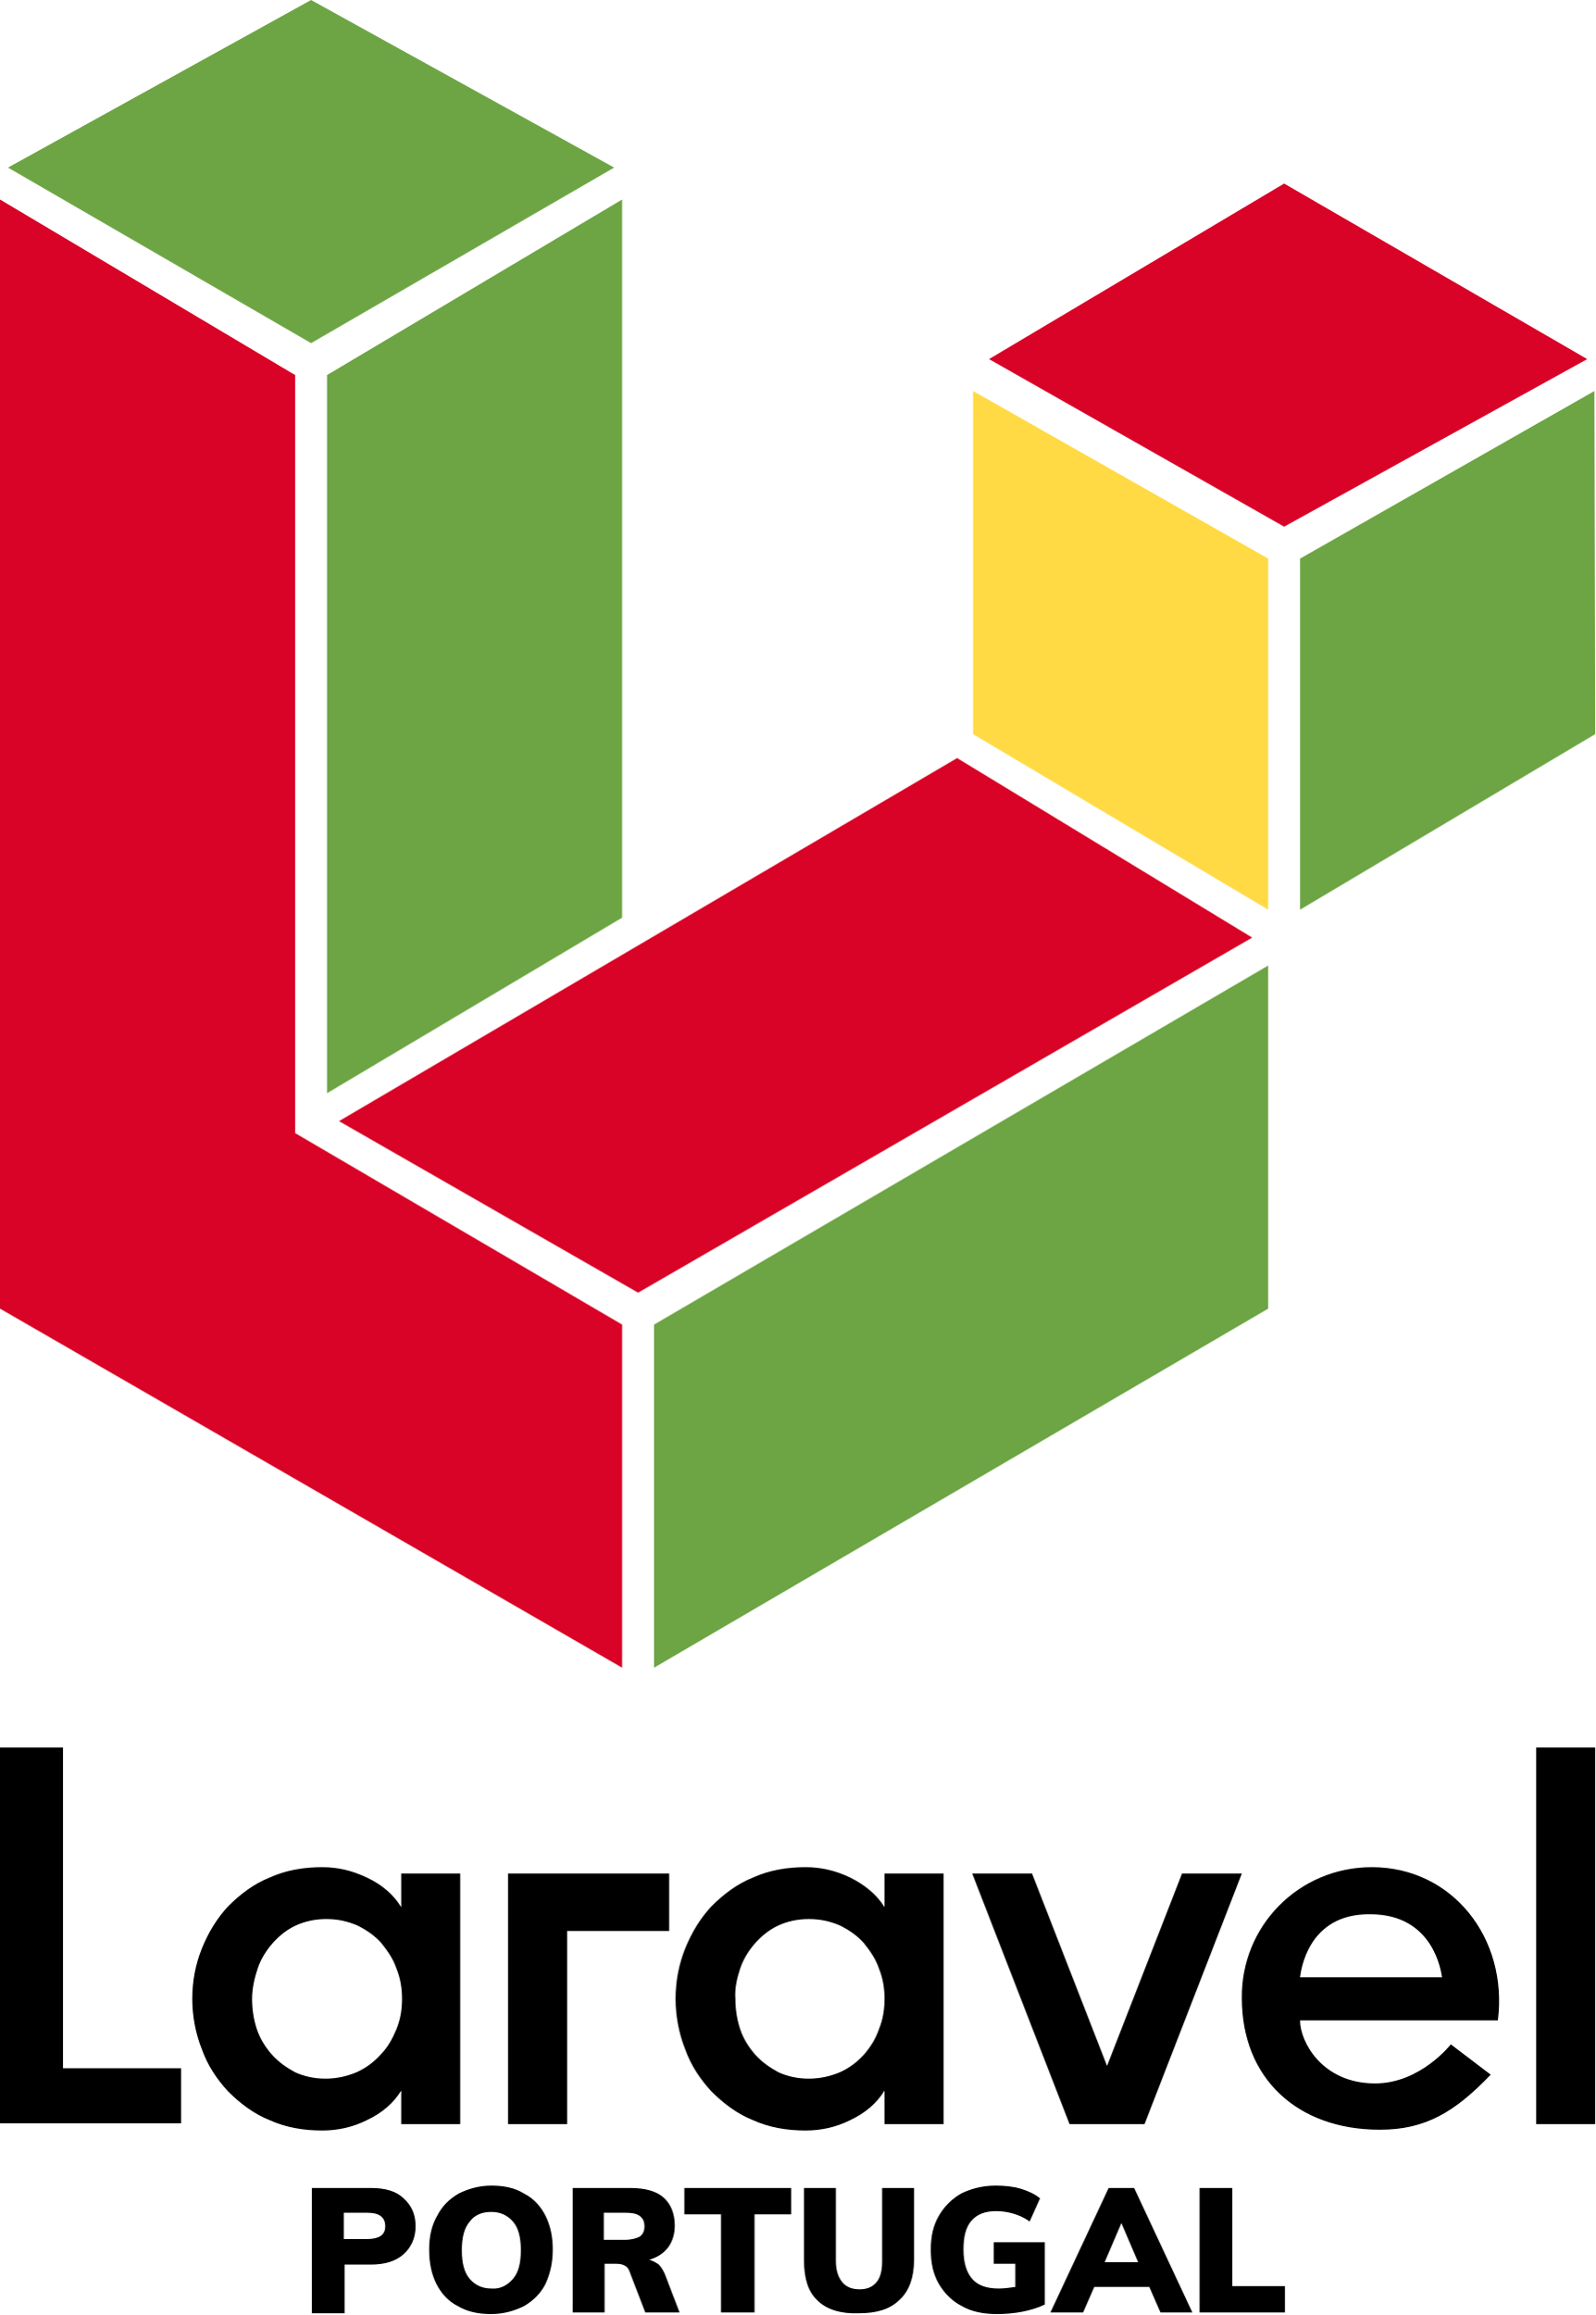
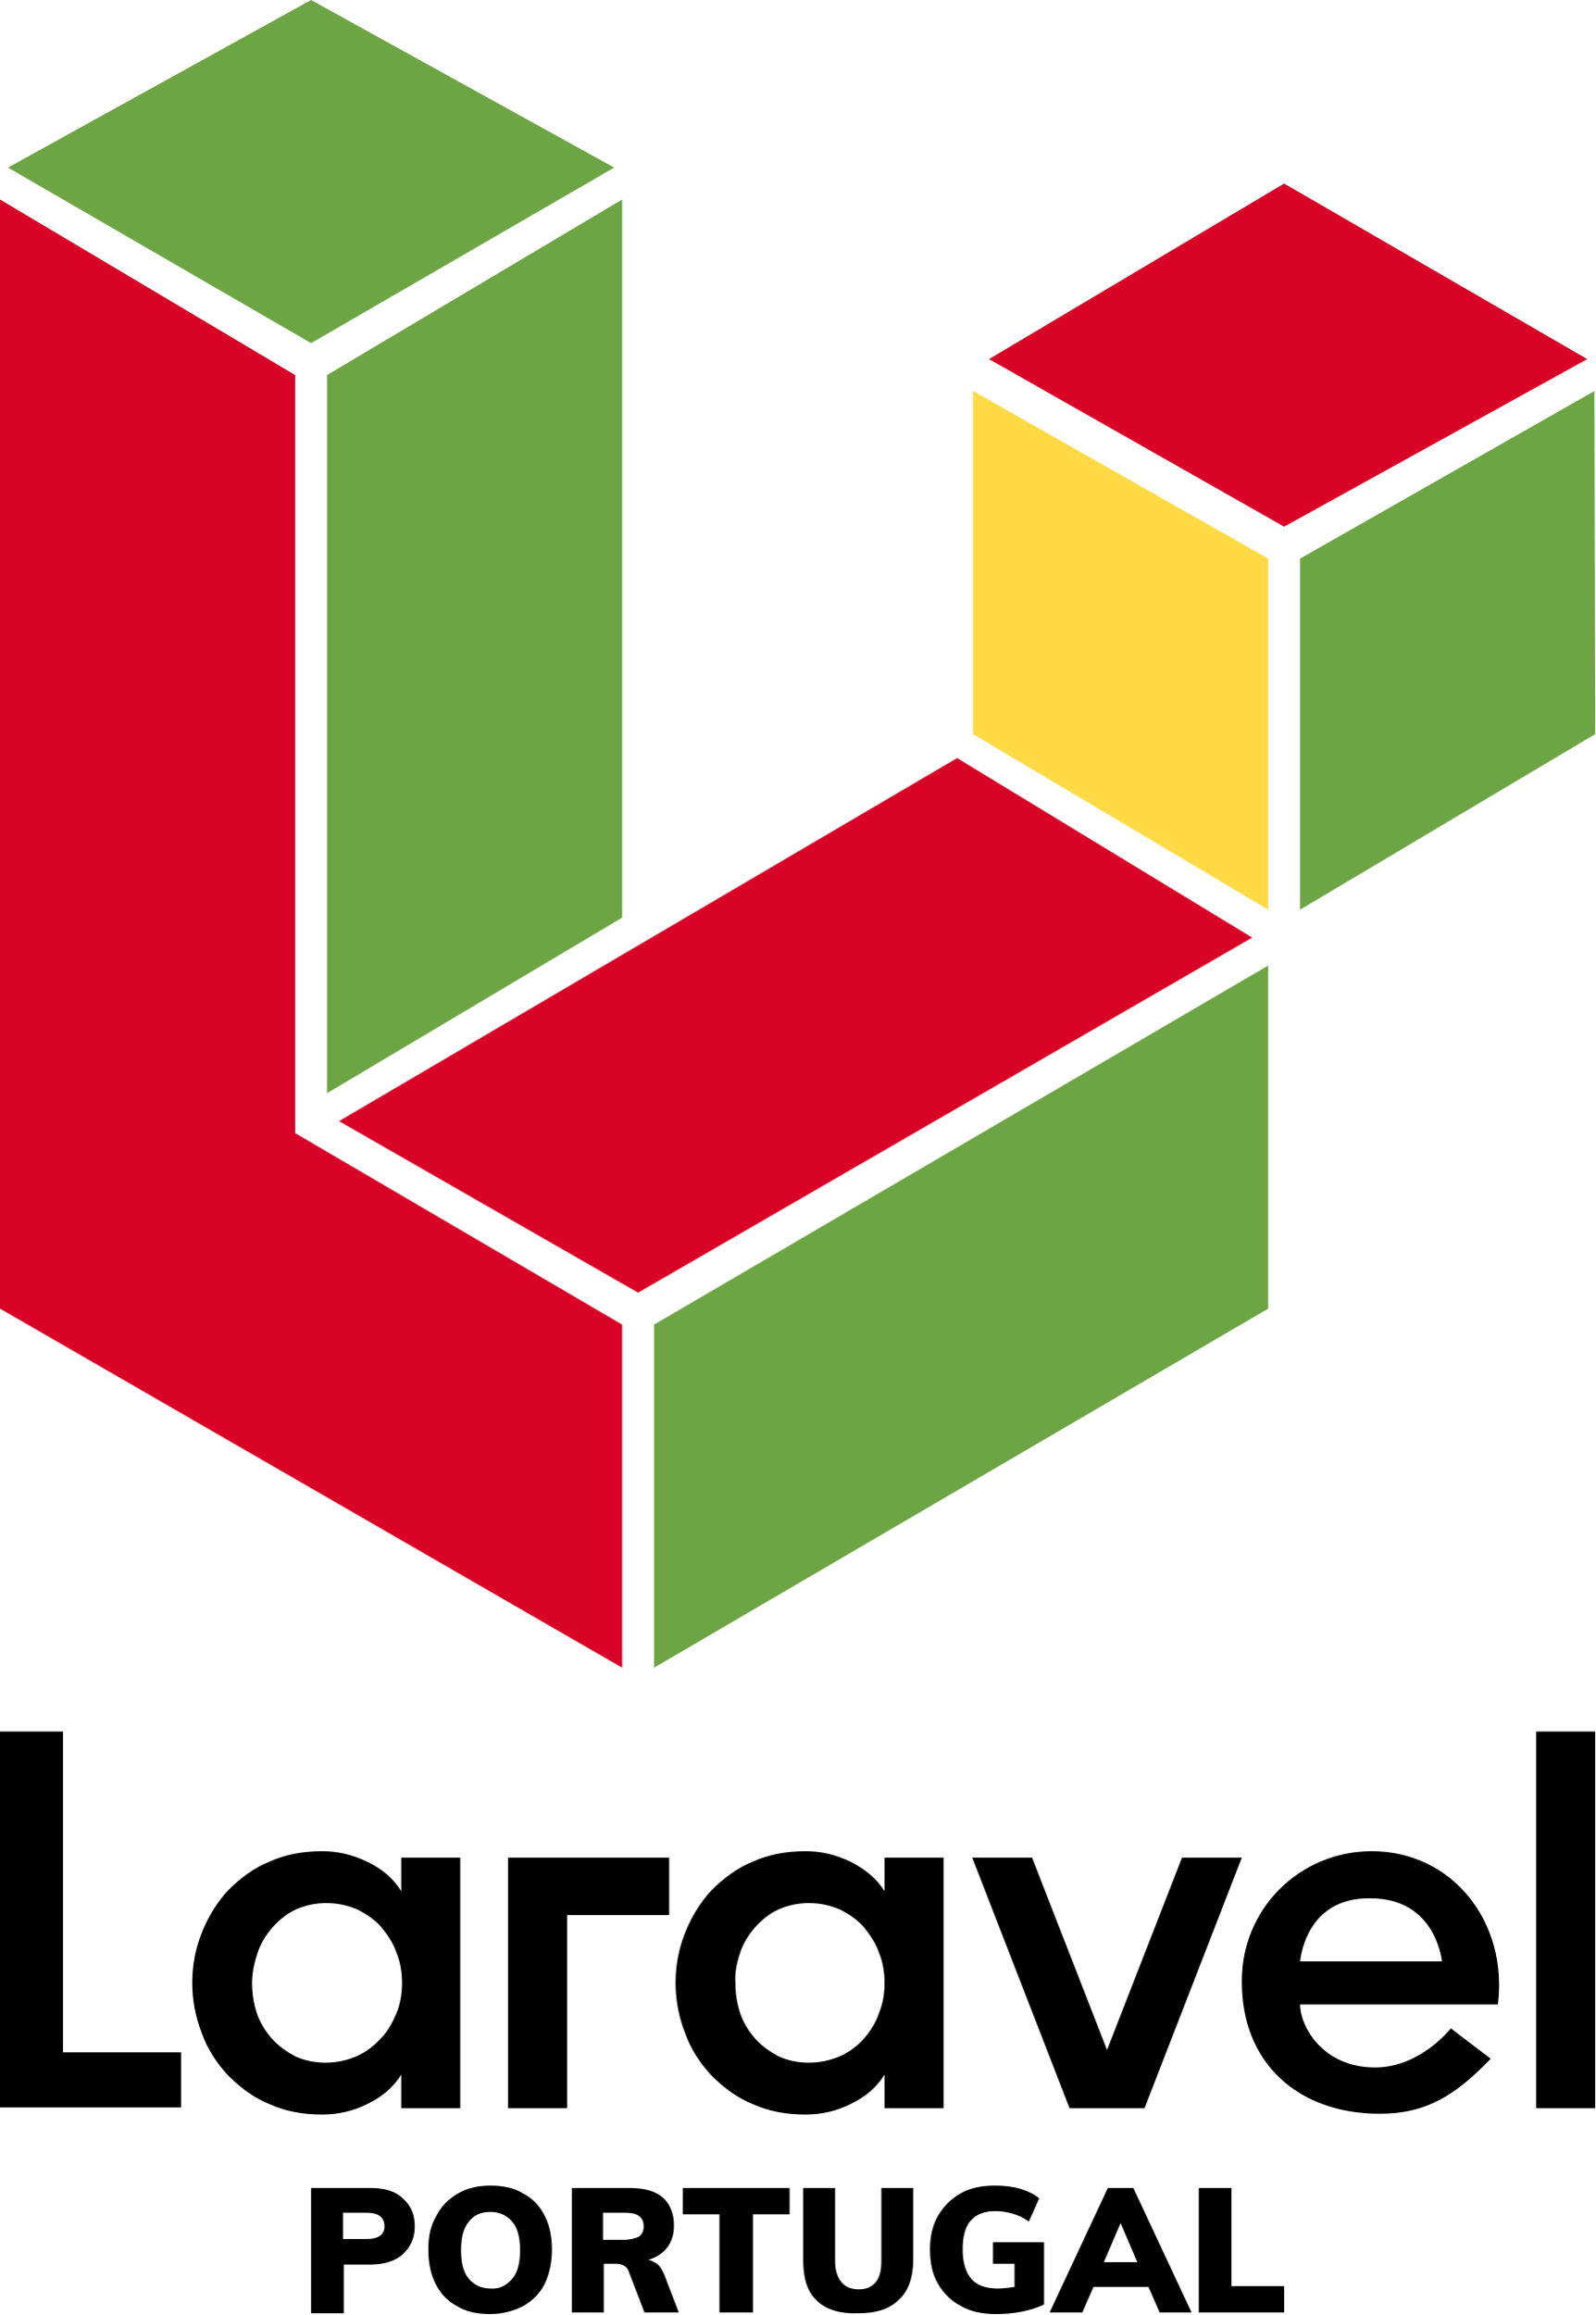
<svg xmlns="http://www.w3.org/2000/svg" width="200" height="290" viewBox="0 0 200 290">
-   <style>.L{fill:#d80327}.TL{fill:#6da544}.B{fill:#6da544}.TR{fill:#d80327}.R{fill:#6da544}.l{fill:#6da544}.b{fill:#d80327}.r{fill:#ffda44}</style>
-   <path class="L" d="M0 164l78 45v-43l-41-24v-95l-37-22z" />
-   <path class="TL" d="M1 21l38 22 38-22-38-21z" />
-   <path class="B" d="M82 166v43l77-45v-43z" />
-   <path class="TR" d="M124 45l37 21 38-21-38-22z" />
-   <path class="R" d="M163 70v44l37-22-.1-43z" />
-   <path class="l" d="M41 47v90l37-22v-90z" />
-   <path class="b" d="M42.5 140.5l37.5 21.5 77-44.5-37-22.5z" />
-   <path class="r" d="M122 92l37 22v-44l-37-21z" />
-   <path d="M7.9 219v40.2h14.8v6.9h-22.7v-47.1h7.9zm42.4 20v-4.2h7.4v31.4h-7.4v-4.2c-1 1.6-2.4 2.8-4.3 3.7-1.8.9-3.7 1.3-5.6 1.3-2.4 0-4.6-.4-6.6-1.3-2-.8-3.7-2.1-5.2-3.6-1.4-1.5-2.6-3.3-3.3-5.3-.8-2-1.2-4.2-1.2-6.3 0-2.2.4-4.3 1.2-6.3.8-2 1.9-3.8 3.3-5.3 1.5-1.5 3.2-2.8 5.2-3.6 2-.9 4.2-1.3 6.6-1.3 1.9 0 3.7.4 5.6 1.3 1.9.9 3.3 2.1 4.3 3.7zm-.6 15.3c.5-1.2.7-2.5.7-3.8 0-1.3-.2-2.6-.7-3.8-.4-1.2-1.1-2.2-1.9-3.2-.8-.9-1.8-1.6-3-2.2-1.2-.5-2.4-.8-3.9-.8-1.4 0-2.7.3-3.8.8-1.1.5-2.1 1.3-2.9 2.2-.8.9-1.5 2-1.9 3.2-.4 1.2-.7 2.5-.7 3.8 0 1.3.2 2.6.6 3.8.4 1.2 1.1 2.3 1.9 3.2.8.9 1.8 1.6 2.9 2.2 1.1.5 2.4.8 3.8.8s2.7-.3 3.9-.8c1.1-.5 2.1-1.2 3-2.2.9-.9 1.5-2 2-3.2zm14 11.9v-31.4h20.2v7.2h-12.8v24.2h-7.4zm47.2-27.2v-4.2h7.4v31.4h-7.4v-4.2c-1 1.6-2.4 2.8-4.3 3.7-1.8.9-3.7 1.3-5.6 1.3-2.4 0-4.6-.4-6.6-1.3-2-.8-3.7-2.1-5.2-3.6-1.4-1.5-2.6-3.3-3.3-5.3-.8-2-1.2-4.2-1.2-6.3 0-2.2.4-4.3 1.2-6.3.8-2 1.9-3.8 3.3-5.3 1.5-1.5 3.2-2.8 5.2-3.6 2-.9 4.2-1.3 6.6-1.3 1.9 0 3.7.4 5.6 1.3 1.8.9 3.3 2.1 4.3 3.7zm-.7 15.3c.5-1.2.7-2.5.7-3.8 0-1.3-.2-2.6-.7-3.8-.4-1.2-1.1-2.2-1.9-3.2-.8-.9-1.8-1.6-3-2.2-1.2-.5-2.4-.8-3.9-.8-1.4 0-2.7.3-3.8.8-1.1.5-2.1 1.3-2.9 2.2-.8.9-1.5 2-1.9 3.2-.4 1.2-.7 2.5-.6 3.8 0 1.3.2 2.6.6 3.8.4 1.2 1.1 2.3 1.9 3.2.8.9 1.8 1.6 2.9 2.2 1.1.5 2.4.8 3.8.8s2.7-.3 3.9-.8c1.1-.5 2.1-1.2 3-2.2.8-.9 1.5-2 1.9-3.2zm38-19.5h7.5l-12.2 31.4h-9.4l-12.2-31.4h7.5l9.4 24.1 9.4-24.1zm23.8-.8c10.1 0 17.1 8.9 15.8 19.2h-24.8c0 2.7 2.8 7.9 9.4 7.9 5.7 0 9.5-4.9 9.5-4.9l5 3.8c-4.5 4.7-8.2 6.9-13.9 6.9-10.3 0-17.3-6.4-17.3-16.5-.1-9 7.1-16.4 16.3-16.4zm-9 13.8h17.8c-.1-.6-1-7.9-9-7.9-7.9-.1-8.7 7.2-8.8 7.9zm29.6 18.4v-47.2h7.4v47.2h-7.4z" />
-   <path d="M39.1 274.2h7.4c1.8 0 3.2.4 4.1 1.3 1 .9 1.5 2 1.5 3.5 0 1.4-.5 2.6-1.5 3.5-1 .9-2.4 1.3-4.1 1.3h-3.3v6.1h-4.1v-15.7zm6.9 6.4c1.5 0 2.3-.5 2.3-1.6 0-.6-.2-1-.6-1.3-.4-.3-1-.4-1.8-.4h-2.8v3.3h2.9zM57.4 289c-1.2-.6-2.1-1.6-2.7-2.8-.6-1.2-.9-2.6-.9-4.3 0-1.6.3-3 1-4.2.6-1.2 1.5-2.1 2.7-2.8 1.2-.6 2.6-1 4.1-1 1.6 0 3 .3 4.1 1 1.2.6 2.1 1.6 2.7 2.8.6 1.2.9 2.6.9 4.2s-.3 3-.9 4.3c-.6 1.2-1.5 2.1-2.7 2.8-1.2.6-2.6 1-4.1 1-1.7 0-3-.3-4.2-1zm6.9-3.4c.7-.8 1-2 1-3.6s-.3-2.8-1-3.6c-.7-.8-1.6-1.2-2.7-1.2-1.2 0-2.1.4-2.7 1.2-.7.8-1 2-1 3.6s.3 2.8 1 3.6c.7.8 1.6 1.2 2.7 1.2 1.1.1 2-.4 2.7-1.2zM85.2 289.8h-4.3l-2-5.2c-.2-.6-.8-.9-1.6-.9h-1.5v6.1h-4v-15.6h7.2c1.9 0 3.3.4 4.2 1.2.9.8 1.4 2 1.4 3.5 0 1.1-.3 2-.8 2.7-.6.8-1.4 1.3-2.4 1.6.4.1.8.3 1.2.6.3.3.6.8.8 1.3l1.8 4.7zm-5-9.5c.4-.3.6-.7.6-1.3 0-.6-.2-1-.6-1.3-.4-.3-1-.4-1.9-.4h-2.6v3.4h2.6c.9 0 1.5-.2 1.9-.4zM90.4 289.8v-12.3h-4.6v-3.3h13.4v3.3h-4.6v12.3h-4.2zM102.5 288.3c-1.2-1.1-1.7-2.8-1.7-5.1v-9h4v9.2c0 1.1.3 2 .8 2.6s1.2.9 2.2.9c.9 0 1.6-.3 2.1-.9.5-.6.7-1.5.7-2.6v-9.2h4v9c0 2.2-.6 3.9-1.8 5-1.2 1.2-2.9 1.7-5.1 1.7-2.3.1-4.1-.5-5.2-1.6zM131 281v7.8c-.8.4-1.8.7-2.8.9-1 .2-2.1.3-3.2.3-1.7 0-3.2-.3-4.4-1-1.2-.6-2.2-1.6-2.9-2.8-.7-1.2-1-2.6-1-4.3 0-1.6.3-3 1-4.2.7-1.2 1.6-2.1 2.8-2.8 1.2-.6 2.7-1 4.3-1 1.1 0 2.2.1 3.2.4 1 .3 1.8.7 2.4 1.2l-1.3 2.9c-.7-.5-1.4-.8-2.1-1-.7-.2-1.4-.3-2.1-.3-1.4 0-2.4.4-3.1 1.2-.7.8-1 2-1 3.6 0 1.7.4 2.9 1.1 3.7.7.8 1.8 1.2 3.3 1.2.7 0 1.4-.1 2.1-.2v-2.9h-2.7v-2.7h6.4zM145.5 289.8l-1.4-3.2h-6.9l-1.4 3.2h-4.1l7.3-15.6h3.2l7.3 15.6h-4zm-7-6.3h4.2l-2.1-4.9-2.1 4.9zM150.4 289.8v-15.6h4.1v12.3h6.6v3.3h-10.7z" />
+   <style>.green{fill:#6da544}.red{fill:#d80327}.yellow{fill:#ffda44}</style>
+   <path role="TL" class="green" d="M1 21l38 22 38-22-38-21z" />
+   <path role="TR" class="red" d="M124 45l37 21 38-21-38-22z" />
+   <path role="OL" class="red" d="M0 164l78 45v-43l-41-24v-95l-37-22z" />
+   <path role="OR" class="green" d="M163 70v44l37-22-.1-43z" />
+   <path role="OB" class="green" d="M82 166v43l77-45v-43z" />
+   <path role="IL" class="green" d="M41 47v90l37-22v-90z" />
+   <path role="IR" class="yellow" d="M122 92l37 22v-44l-37-21z" />
+   <path role="IB" class="red" d="M42.5 140.5l37.5 21.5 77-44.5-37-22.5z" />
+   <path fill-rule="evenodd" clip-rule="evenodd" d="M7.9 217v40.2h14.8v6.9h-22.7v-47.1h7.9zm42.4 20v-4.2h7.4v31.4h-7.4v-4.2c-1 1.6-2.4 2.8-4.3 3.7-1.8.9-3.7 1.3-5.6 1.3-2.4 0-4.6-.4-6.6-1.3-2-.8-3.7-2.1-5.2-3.6-1.4-1.5-2.6-3.3-3.3-5.3-.8-2-1.2-4.2-1.2-6.3 0-2.2.4-4.3 1.2-6.3.8-2 1.9-3.8 3.3-5.3 1.5-1.5 3.2-2.8 5.2-3.6 2-.9 4.2-1.3 6.6-1.3 1.9 0 3.7.4 5.6 1.3 1.9.9 3.3 2.1 4.3 3.7zm-.6 15.3c.5-1.2.7-2.5.7-3.8 0-1.3-.2-2.6-.7-3.8-.4-1.2-1.1-2.2-1.9-3.2-.8-.9-1.8-1.6-3-2.2-1.2-.5-2.4-.8-3.9-.8-1.4 0-2.7.3-3.8.8-1.1.5-2.1 1.3-2.9 2.2-.8.9-1.5 2-1.9 3.2-.4 1.2-.7 2.5-.7 3.8 0 1.3.2 2.6.6 3.8.4 1.2 1.1 2.3 1.9 3.2.8.9 1.8 1.6 2.9 2.2 1.1.5 2.4.8 3.8.8s2.7-.3 3.9-.8c1.1-.5 2.1-1.2 3-2.2.9-.9 1.5-2 2-3.2zm14 11.9v-31.4h20.2v7.2h-12.8v24.2h-7.4zm47.2-27.2v-4.2h7.4v31.4h-7.4v-4.2c-1 1.6-2.4 2.8-4.3 3.7-1.8.9-3.7 1.3-5.6 1.3-2.4 0-4.6-.4-6.6-1.3-2-.8-3.7-2.1-5.2-3.6-1.4-1.5-2.6-3.3-3.3-5.3-.8-2-1.2-4.2-1.2-6.3 0-2.2.4-4.3 1.2-6.3.8-2 1.9-3.8 3.3-5.3 1.5-1.5 3.2-2.8 5.2-3.6 2-.9 4.2-1.3 6.6-1.3 1.9 0 3.7.4 5.6 1.3 1.8.9 3.3 2.1 4.3 3.7zm-.7 15.3c.5-1.2.7-2.5.7-3.8 0-1.3-.2-2.6-.7-3.8-.4-1.2-1.1-2.2-1.9-3.2-.8-.9-1.8-1.6-3-2.2-1.2-.5-2.4-.8-3.9-.8-1.4 0-2.7.3-3.8.8-1.1.5-2.1 1.3-2.9 2.2-.8.9-1.5 2-1.9 3.2-.4 1.2-.7 2.5-.6 3.8 0 1.3.2 2.6.6 3.8.4 1.2 1.1 2.3 1.9 3.2.8.9 1.8 1.6 2.9 2.2 1.1.5 2.4.8 3.8.8s2.7-.3 3.9-.8c1.1-.5 2.1-1.2 3-2.2.8-.9 1.5-2 1.9-3.2zm38-19.5h7.5l-12.2 31.4h-9.4l-12.2-31.4h7.5l9.4 24.1 9.4-24.1zm23.8-.8c10.1 0 17.1 8.9 15.8 19.2h-24.8c0 2.7 2.8 7.9 9.4 7.9 5.7 0 9.5-4.9 9.5-4.9l5 3.8c-4.5 4.7-8.2 6.9-13.9 6.9-10.3 0-17.3-6.4-17.3-16.5-.1-9 7.1-16.4 16.3-16.4zm-9 13.8h17.8c-.1-.6-1-7.9-9-7.9-7.9-.1-8.7 7.2-8.8 7.9zm29.6 18.4v-47.2h7.4v47.2h-7.4z" />
+   <path d="M39 274.2h7.4c1.8 0 3.2.4 4.1 1.3 1 .9 1.5 2 1.5 3.5 0 1.4-.5 2.6-1.5 3.5-1 .9-2.4 1.3-4.1 1.3h-3.3v6.1h-4.1v-15.7zm6.9 6.4c1.5 0 2.3-.5 2.3-1.6 0-.6-.2-1-.6-1.3-.4-.3-1-.4-1.8-.4h-2.8v3.3h2.9zm11.4 8.4c-1.2-.6-2.1-1.6-2.7-2.8-.6-1.2-.9-2.6-.9-4.3s.3-3 1-4.2c.6-1.2 1.5-2.1 2.7-2.8 1.2-.7 2.6-1 4.1-1 1.6 0 3 .3 4.1 1 1.2.6 2.1 1.6 2.7 2.8.6 1.2.9 2.6.9 4.2s-.3 3-.9 4.3c-.6 1.2-1.5 2.1-2.7 2.8-1.2.6-2.6 1-4.1 1-1.7 0-3.1-.3-4.2-1zm6.9-3.4c.7-.8 1-2 1-3.6s-.3-2.8-1-3.6c-.7-.8-1.6-1.2-2.7-1.2-1.2 0-2.1.4-2.7 1.2-.7.8-1 2-1 3.6s.3 2.8 1 3.6c.7.8 1.6 1.2 2.7 1.2 1.1.1 2-.4 2.7-1.2zm20.9 4.2h-4.3l-2-5.2c-.2-.6-.8-.9-1.6-.9h-1.5v6.1h-4v-15.6h7.2c1.9 0 3.3.4 4.2 1.2.9.8 1.4 2 1.4 3.5 0 1.1-.3 2-.8 2.7-.6.8-1.4 1.3-2.4 1.6.4.1.8.3 1.2.6.3.3.6.8.8 1.3l1.8 4.7zm-5-9.5c.4-.3.6-.7.6-1.3 0-.6-.2-1-.6-1.3-.4-.3-1-.4-1.9-.4h-2.6v3.4h2.6c.8 0 1.5-.2 1.9-.4zm10.1 9.5v-12.3h-4.6v-3.3h13.4v3.3h-4.6v12.3h-4.2zm12.2-1.5c-1.2-1.1-1.7-2.8-1.7-5.1v-9h4v9.2c0 1.1.3 2 .8 2.6.5.6 1.2.9 2.2.9.9 0 1.6-.3 2.1-.9.5-.6.7-1.5.7-2.6v-9.2h4v9c0 2.2-.6 3.9-1.8 5-1.2 1.2-2.9 1.7-5.1 1.7-2.3.1-4.1-.5-5.2-1.6zm28.5-7.3v7.8c-.8.4-1.8.7-2.8.9-1 .2-2.1.3-3.2.3-1.7 0-3.2-.3-4.4-1-1.2-.6-2.2-1.6-2.9-2.8-.7-1.2-1-2.6-1-4.3 0-1.6.3-3 1-4.2.7-1.2 1.6-2.1 2.8-2.8 1.2-.7 2.7-1 4.3-1 1.1 0 2.2.1 3.2.4 1 .3 1.8.7 2.4 1.2l-1.3 2.9c-.7-.5-1.4-.8-2.1-1-.7-.2-1.4-.3-2.1-.3-1.4 0-2.4.4-3.1 1.2-.7.8-1 2-1 3.6 0 1.7.4 2.9 1.1 3.7.7.8 1.8 1.2 3.3 1.2.7 0 1.4-.1 2.1-.2v-2.9h-2.7v-2.7h6.4zm14.5 8.8l-1.4-3.2h-6.9l-1.4 3.2h-4.1l7.3-15.6h3.2l7.3 15.6h-4zm-7-6.3h4.2l-2.1-4.9-2.1 4.9zm11.9 6.3v-15.6h4.1v12.3h6.6v3.3h-10.7z" />
</svg>
